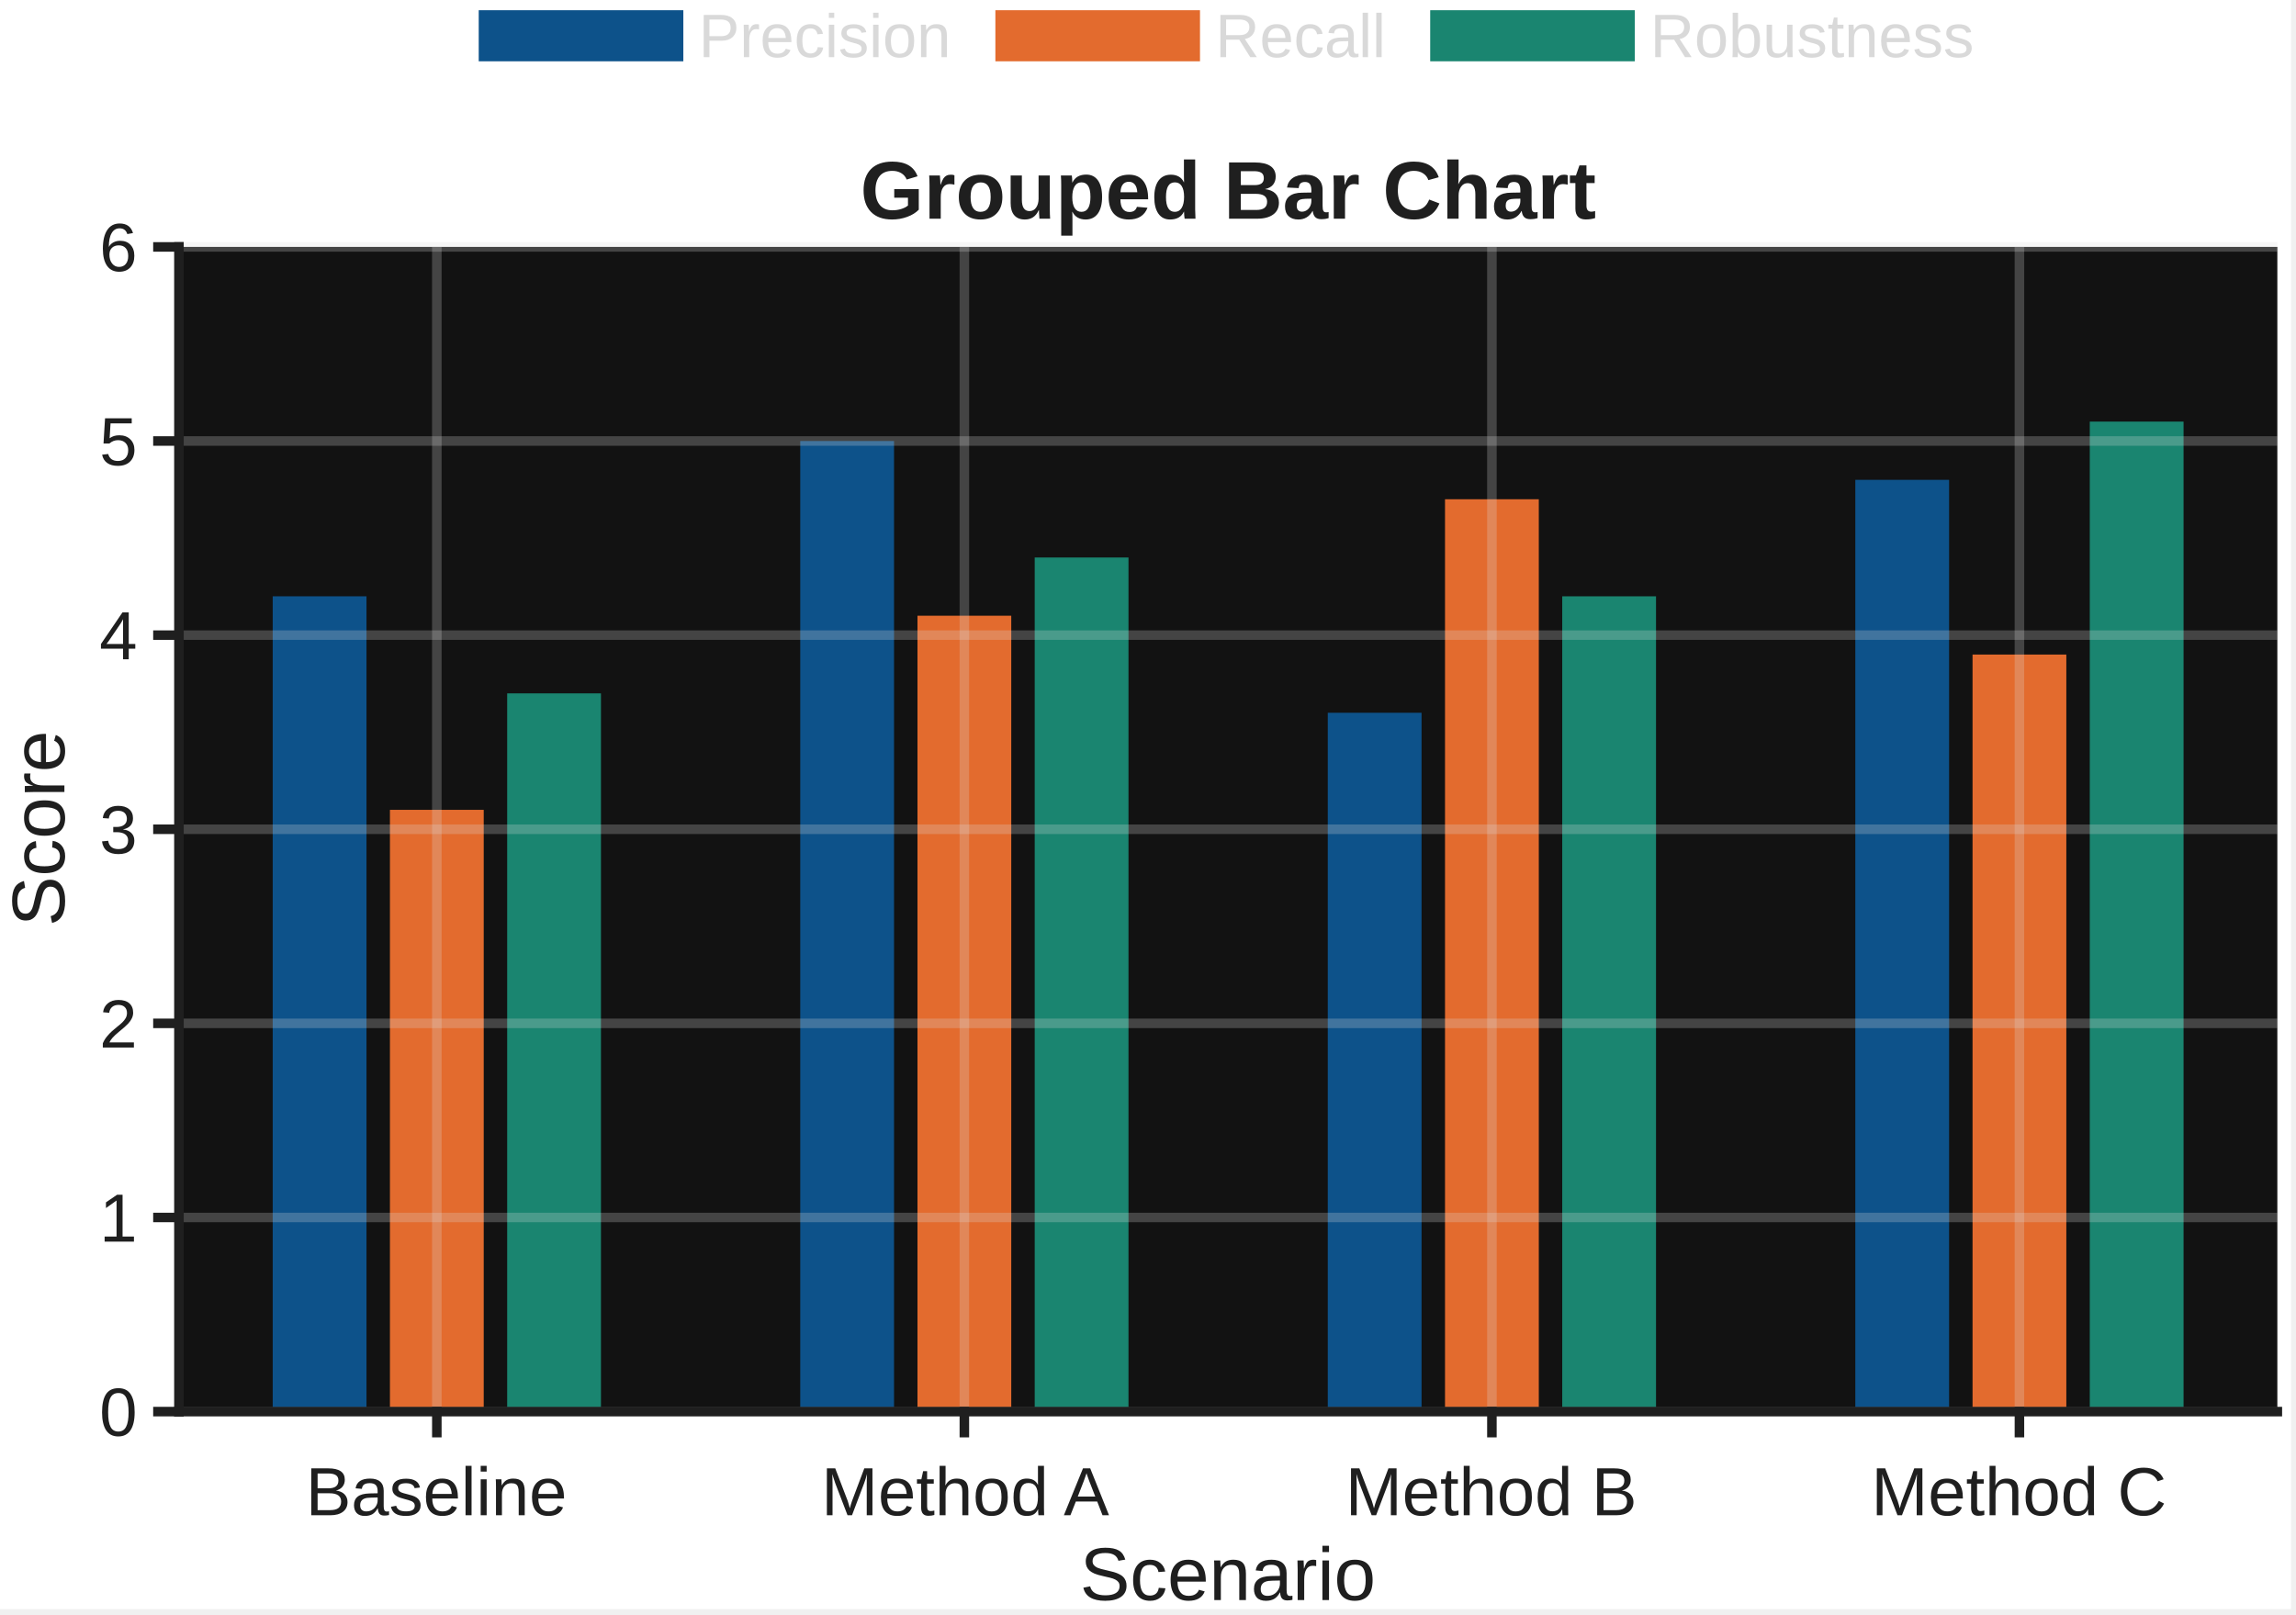
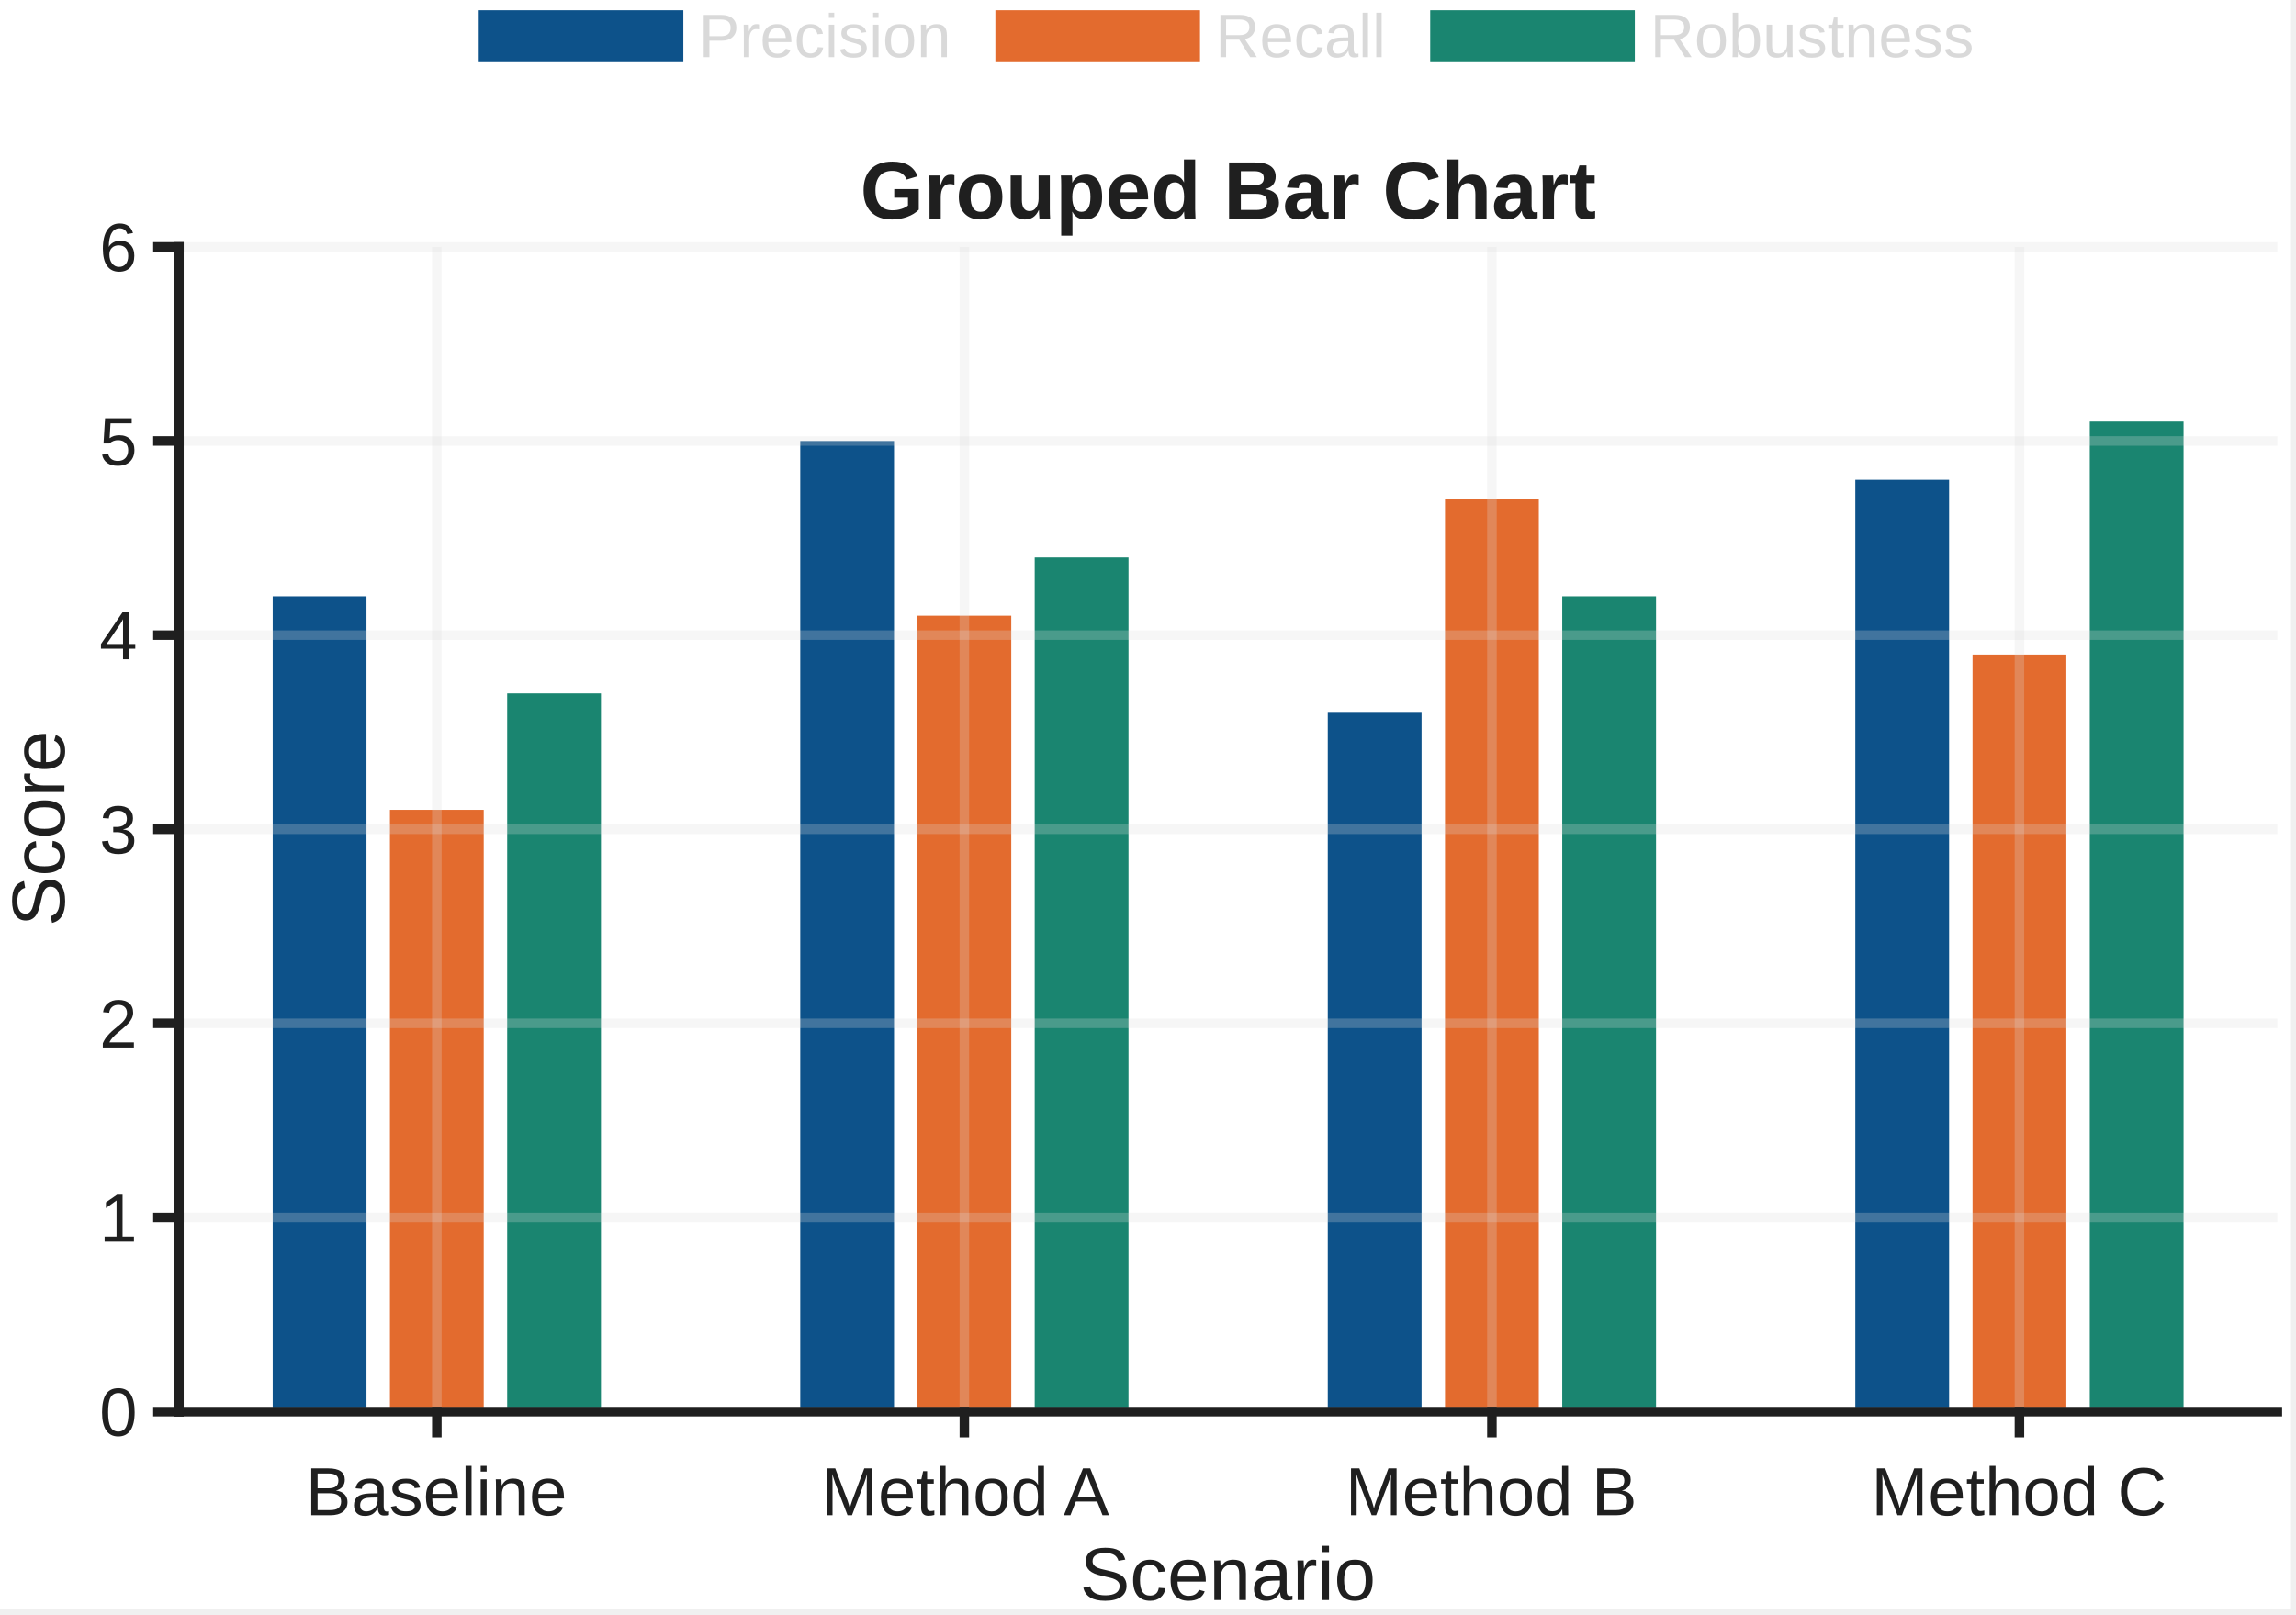
<svg xmlns="http://www.w3.org/2000/svg" width="118.886mm" height="83.608mm" viewBox="0 0 337 237" version="1.2" baseProfile="tiny">
  <defs>
</defs>
  <g fill="none" stroke="black" stroke-width="1" fill-rule="evenodd" stroke-linecap="square" stroke-linejoin="bevel">
    <g fill="#ffffff" fill-opacity="1" stroke="none" transform="matrix(0.5,0,0,0.5,-25.2382,-17.75)" font-family=".AppleSystemUIFont" font-size="13" font-weight="400" font-style="normal">
      <path vector-effect="none" fill-rule="evenodd" d="M49,34 L723,34 L723,508 L49,508 L49,34" />
    </g>
-     <g fill="#121212" fill-opacity="1" stroke="none" transform="matrix(5e-05,0,0,5e-05,-25.2382,-17.75)" font-family=".AppleSystemUIFont" font-size="13" font-weight="400" font-style="normal">
+     <g fill="#ffffff" fill-opacity="1" stroke="none" transform="matrix(5e-05,0,0,5e-05,-25.2382,-17.75)" font-family=".AppleSystemUIFont" font-size="13" font-weight="400" font-style="normal">
      <path vector-effect="none" fill-rule="evenodd" d="M1.03e+06,1.08e+06 L1.03e+06,4.5e+06 L7.19e+06,4.5e+06 L7.19e+06,1.08e+06 L1.03e+06,1.08e+06" />
    </g>
    <g fill="#1f1f1f" fill-opacity="1" stroke="#1f1f1f" stroke-opacity="1" stroke-width="1" stroke-linecap="square" stroke-linejoin="bevel" transform="matrix(0.5,0,0,0.5,126.262,32.25)" font-family="Arial" font-size="24" font-weight="700" font-style="normal">
      <text fill="#1f1f1f" fill-opacity="1" stroke="none" xml:space="preserve" x="0" y="-0.281" font-family="Arial" font-size="24" font-weight="700" font-style="normal">Grouped Bar Chart</text>
    </g>
    <g fill="#1f1f1f" fill-opacity="1" stroke="#1f1f1f" stroke-opacity="1" stroke-width="1" stroke-linecap="butt" stroke-linejoin="round" transform="matrix(0.5,0,0,0.5,-25.2382,-17.75)" font-family="Arial" font-size="24" font-weight="700" font-style="normal">
      <polyline fill="none" vector-effect="none" points="103,450 719,450 " />
    </g>
    <g fill="#0d528a" fill-opacity="1" stroke="none" transform="matrix(5e-05,0,0,5e-05,-25.2382,-17.75)" font-family="Arial" font-size="24" font-weight="700" font-style="normal">
      <path vector-effect="none" fill-rule="evenodd" d="M1.30531e+06,2.106e+06 L1.30531e+06,4.5e+06 L1.58061e+06,4.5e+06 L1.58061e+06,2.106e+06 L1.30531e+06,2.106e+06" />
    </g>
    <g fill="#0d528a" fill-opacity="1" stroke="none" transform="matrix(5e-05,0,0,5e-05,-25.2382,-17.75)" font-family="Arial" font-size="24" font-weight="700" font-style="normal">
      <path vector-effect="none" fill-rule="evenodd" d="M2.85391e+06,1.65e+06 L2.85391e+06,4.5e+06 L3.12922e+06,4.5e+06 L3.12922e+06,1.65e+06 L2.85391e+06,1.65e+06" />
    </g>
    <g fill="#0d528a" fill-opacity="1" stroke="none" transform="matrix(5e-05,0,0,5e-05,-25.2382,-17.75)" font-family="Arial" font-size="24" font-weight="700" font-style="normal">
      <path vector-effect="none" fill-rule="evenodd" d="M4.40251e+06,2.448e+06 L4.40251e+06,4.5e+06 L4.67782e+06,4.5e+06 L4.67782e+06,2.448e+06 L4.40251e+06,2.448e+06" />
    </g>
    <g fill="#0d528a" fill-opacity="1" stroke="none" transform="matrix(5e-05,0,0,5e-05,-25.2382,-17.75)" font-family="Arial" font-size="24" font-weight="700" font-style="normal">
      <path vector-effect="none" fill-rule="evenodd" d="M5.95112e+06,1.764e+06 L5.95112e+06,4.5e+06 L6.22642e+06,4.5e+06 L6.22642e+06,1.764e+06 L5.95112e+06,1.764e+06" />
    </g>
    <g fill="#e36b2e" fill-opacity="1" stroke="none" transform="matrix(5e-05,0,0,5e-05,-25.2382,-17.75)" font-family="Arial" font-size="24" font-weight="700" font-style="normal">
      <path vector-effect="none" fill-rule="evenodd" d="M1.64944e+06,2.733e+06 L1.64944e+06,4.5e+06 L1.92475e+06,4.5e+06 L1.92475e+06,2.733e+06 L1.64944e+06,2.733e+06" />
    </g>
    <g fill="#e36b2e" fill-opacity="1" stroke="none" transform="matrix(5e-05,0,0,5e-05,-25.2382,-17.75)" font-family="Arial" font-size="24" font-weight="700" font-style="normal">
      <path vector-effect="none" fill-rule="evenodd" d="M3.19804e+06,2.163e+06 L3.19804e+06,4.5e+06 L3.47335e+06,4.5e+06 L3.47335e+06,2.163e+06 L3.19804e+06,2.163e+06" />
    </g>
    <g fill="#e36b2e" fill-opacity="1" stroke="none" transform="matrix(5e-05,0,0,5e-05,-25.2382,-17.75)" font-family="Arial" font-size="24" font-weight="700" font-style="normal">
      <path vector-effect="none" fill-rule="evenodd" d="M4.74665e+06,1.821e+06 L4.74665e+06,4.5e+06 L5.02196e+06,4.5e+06 L5.02196e+06,1.821e+06 L4.74665e+06,1.821e+06" />
    </g>
    <g fill="#e36b2e" fill-opacity="1" stroke="none" transform="matrix(5e-05,0,0,5e-05,-25.2382,-17.75)" font-family="Arial" font-size="24" font-weight="700" font-style="normal">
      <path vector-effect="none" fill-rule="evenodd" d="M6.29525e+06,2.277e+06 L6.29525e+06,4.5e+06 L6.57056e+06,4.5e+06 L6.57056e+06,2.277e+06 L6.29525e+06,2.277e+06" />
    </g>
    <g fill="#1a8570" fill-opacity="1" stroke="none" transform="matrix(5e-05,0,0,5e-05,-25.2382,-17.75)" font-family="Arial" font-size="24" font-weight="700" font-style="normal">
      <path vector-effect="none" fill-rule="evenodd" d="M1.99358e+06,2.391e+06 L1.99358e+06,4.5e+06 L2.26888e+06,4.5e+06 L2.26888e+06,2.391e+06 L1.99358e+06,2.391e+06" />
    </g>
    <g fill="#1a8570" fill-opacity="1" stroke="none" transform="matrix(5e-05,0,0,5e-05,-25.2382,-17.75)" font-family="Arial" font-size="24" font-weight="700" font-style="normal">
      <path vector-effect="none" fill-rule="evenodd" d="M3.54218e+06,1.992e+06 L3.54218e+06,4.5e+06 L3.81749e+06,4.5e+06 L3.81749e+06,1.992e+06 L3.54218e+06,1.992e+06" />
    </g>
    <g fill="#1a8570" fill-opacity="1" stroke="none" transform="matrix(5e-05,0,0,5e-05,-25.2382,-17.75)" font-family="Arial" font-size="24" font-weight="700" font-style="normal">
      <path vector-effect="none" fill-rule="evenodd" d="M5.09078e+06,2.106e+06 L5.09078e+06,4.5e+06 L5.36609e+06,4.5e+06 L5.36609e+06,2.106e+06 L5.09078e+06,2.106e+06" />
    </g>
    <g fill="#1a8570" fill-opacity="1" stroke="none" transform="matrix(5e-05,0,0,5e-05,-25.2382,-17.75)" font-family="Arial" font-size="24" font-weight="700" font-style="normal">
      <path vector-effect="none" fill-rule="evenodd" d="M6.63939e+06,1.593e+06 L6.63939e+06,4.5e+06 L6.91469e+06,4.5e+06 L6.91469e+06,1.593e+06 L6.63939e+06,1.593e+06" />
    </g>
    <g fill="#dbdbdb" fill-opacity="0.251" stroke="#dbdbdb" stroke-opacity="0.251" stroke-width="2.8" stroke-linecap="butt" stroke-linejoin="round" transform="matrix(0.5,0,0,0.5,-25.2382,-17.75)" font-family="Arial" font-size="24" font-weight="700" font-style="normal">
      <polyline fill="none" vector-effect="none" points="178.71,108 178.71,450 " />
      <polyline fill="none" vector-effect="none" points="333.57,108 333.57,450 " />
      <polyline fill="none" vector-effect="none" points="488.43,108 488.43,450 " />
      <polyline fill="none" vector-effect="none" points="643.291,108 643.291,450 " />
      <polyline fill="none" vector-effect="none" points="103,450 719,450 " />
      <polyline fill="none" vector-effect="none" points="103,393 719,393 " />
      <polyline fill="none" vector-effect="none" points="103,336 719,336 " />
      <polyline fill="none" vector-effect="none" points="103,279 719,279 " />
      <polyline fill="none" vector-effect="none" points="103,222 719,222 " />
      <polyline fill="none" vector-effect="none" points="103,165 719,165 " />
      <polyline fill="none" vector-effect="none" points="103,108 719,108 " />
    </g>
    <g fill="#1f1f1f" fill-opacity="1" stroke="#1f1f1f" stroke-opacity="1" stroke-width="1" stroke-linecap="square" stroke-linejoin="bevel" transform="matrix(0.5,0,0,0.5,158.512,234.966)" font-family="Arial" font-size="22" font-weight="400" font-style="normal">
      <text fill="#1f1f1f" fill-opacity="1" stroke="none" xml:space="preserve" x="0" y="-0.094" font-family="Arial" font-size="22" font-weight="400" font-style="normal">Scenario</text>
    </g>
    <g fill="#1f1f1f" fill-opacity="1" stroke="#1f1f1f" stroke-opacity="1" stroke-width="2.8" stroke-linecap="square" stroke-linejoin="round" transform="matrix(0.5,0,0,0.5,-25.2382,-17.75)" font-family="Arial" font-size="22" font-weight="400" font-style="normal">
      <polyline fill="none" vector-effect="none" points="103,450 719,450 " />
      <polyline fill="none" vector-effect="none" points="178.71,456.16 178.71,450 " />
      <polyline fill="none" vector-effect="none" points="333.57,456.16 333.57,450 " />
      <polyline fill="none" vector-effect="none" points="488.43,456.16 488.43,450 " />
      <polyline fill="none" vector-effect="none" points="643.291,456.16 643.291,450 " />
    </g>
    <g fill="#1f1f1f" fill-opacity="1" stroke="#1f1f1f" stroke-opacity="1" stroke-width="1" stroke-linecap="square" stroke-linejoin="bevel" transform="matrix(0.5,0,0,0.5,44.8666,222.421)" font-family="Arial" font-size="20" font-weight="400" font-style="normal">
      <text fill="#1f1f1f" fill-opacity="1" stroke="none" xml:space="preserve" x="0" y="0.094" font-family="Arial" font-size="20" font-weight="400" font-style="normal">Baseline</text>
    </g>
    <g fill="#1f1f1f" fill-opacity="1" stroke="#1f1f1f" stroke-opacity="1" stroke-width="1" stroke-linecap="square" stroke-linejoin="bevel" transform="matrix(0.5,0,0,0.5,120.547,222.421)" font-family="Arial" font-size="20" font-weight="400" font-style="normal">
      <text fill="#1f1f1f" fill-opacity="1" stroke="none" xml:space="preserve" x="0" y="0.094" font-family="Arial" font-size="20" font-weight="400" font-style="normal">Method A</text>
    </g>
    <g fill="#1f1f1f" fill-opacity="1" stroke="#1f1f1f" stroke-opacity="1" stroke-width="1" stroke-linecap="square" stroke-linejoin="bevel" transform="matrix(0.5,0,0,0.5,197.477,222.421)" font-family="Arial" font-size="20" font-weight="400" font-style="normal">
      <text fill="#1f1f1f" fill-opacity="1" stroke="none" xml:space="preserve" x="0" y="0.094" font-family="Arial" font-size="20" font-weight="400" font-style="normal">Method B</text>
    </g>
    <g fill="#1f1f1f" fill-opacity="1" stroke="#1f1f1f" stroke-opacity="1" stroke-width="1" stroke-linecap="square" stroke-linejoin="bevel" transform="matrix(0.5,0,0,0.5,274.657,222.421)" font-family="Arial" font-size="20" font-weight="400" font-style="normal">
      <text fill="#1f1f1f" fill-opacity="1" stroke="none" xml:space="preserve" x="0" y="0.094" font-family="Arial" font-size="20" font-weight="400" font-style="normal">Method C</text>
    </g>
    <g fill="#1f1f1f" fill-opacity="1" stroke="#1f1f1f" stroke-opacity="1" stroke-width="1" stroke-linecap="square" stroke-linejoin="bevel" transform="matrix(0,-0.5,0.5,0,9.5,136)" font-family="Arial" font-size="22" font-weight="400" font-style="normal">
      <text fill="#1f1f1f" fill-opacity="1" stroke="none" xml:space="preserve" x="0" y="-0.094" font-family="Arial" font-size="22" font-weight="400" font-style="normal">Score</text>
    </g>
    <g fill="#1f1f1f" fill-opacity="1" stroke="#1f1f1f" stroke-opacity="1" stroke-width="2.8" stroke-linecap="square" stroke-linejoin="round" transform="matrix(0.5,0,0,0.5,-25.2382,-17.75)" font-family="Arial" font-size="22" font-weight="400" font-style="normal">
      <polyline fill="none" vector-effect="none" points="103,450 103,108 " />
      <polyline fill="none" vector-effect="none" points="96.84,450 103,450 " />
      <polyline fill="none" vector-effect="none" points="96.84,393 103,393 " />
      <polyline fill="none" vector-effect="none" points="96.84,336 103,336 " />
      <polyline fill="none" vector-effect="none" points="96.84,279 103,279 " />
      <polyline fill="none" vector-effect="none" points="96.84,222 103,222 " />
      <polyline fill="none" vector-effect="none" points="96.84,165 103,165 " />
      <polyline fill="none" vector-effect="none" points="96.84,108 103,108 " />
    </g>
    <g fill="#1f1f1f" fill-opacity="1" stroke="#1f1f1f" stroke-opacity="1" stroke-width="1" stroke-linecap="square" stroke-linejoin="bevel" transform="matrix(0.5,0,0,0.5,14.5909,210.75)" font-family="Arial" font-size="20" font-weight="400" font-style="normal">
      <text fill="#1f1f1f" fill-opacity="1" stroke="none" xml:space="preserve" x="0" y="0.094" font-family="Arial" font-size="20" font-weight="400" font-style="normal">0</text>
    </g>
    <g fill="#1f1f1f" fill-opacity="1" stroke="#1f1f1f" stroke-opacity="1" stroke-width="1" stroke-linecap="square" stroke-linejoin="bevel" transform="matrix(0.5,0,0,0.5,14.5909,182.25)" font-family="Arial" font-size="20" font-weight="400" font-style="normal">
      <text fill="#1f1f1f" fill-opacity="1" stroke="none" xml:space="preserve" x="0" y="0.094" font-family="Arial" font-size="20" font-weight="400" font-style="normal">1</text>
    </g>
    <g fill="#1f1f1f" fill-opacity="1" stroke="#1f1f1f" stroke-opacity="1" stroke-width="1" stroke-linecap="square" stroke-linejoin="bevel" transform="matrix(0.5,0,0,0.5,14.5909,153.75)" font-family="Arial" font-size="20" font-weight="400" font-style="normal">
      <text fill="#1f1f1f" fill-opacity="1" stroke="none" xml:space="preserve" x="0" y="0.094" font-family="Arial" font-size="20" font-weight="400" font-style="normal">2</text>
    </g>
    <g fill="#1f1f1f" fill-opacity="1" stroke="#1f1f1f" stroke-opacity="1" stroke-width="1" stroke-linecap="square" stroke-linejoin="bevel" transform="matrix(0.5,0,0,0.5,14.5909,125.25)" font-family="Arial" font-size="20" font-weight="400" font-style="normal">
      <text fill="#1f1f1f" fill-opacity="1" stroke="none" xml:space="preserve" x="0" y="0.094" font-family="Arial" font-size="20" font-weight="400" font-style="normal">3</text>
    </g>
    <g fill="#1f1f1f" fill-opacity="1" stroke="#1f1f1f" stroke-opacity="1" stroke-width="1" stroke-linecap="square" stroke-linejoin="bevel" transform="matrix(0.5,0,0,0.5,14.5909,96.75)" font-family="Arial" font-size="20" font-weight="400" font-style="normal">
      <text fill="#1f1f1f" fill-opacity="1" stroke="none" xml:space="preserve" x="0" y="0.094" font-family="Arial" font-size="20" font-weight="400" font-style="normal">4</text>
    </g>
    <g fill="#1f1f1f" fill-opacity="1" stroke="#1f1f1f" stroke-opacity="1" stroke-width="1" stroke-linecap="square" stroke-linejoin="bevel" transform="matrix(0.5,0,0,0.5,14.5909,68.25)" font-family="Arial" font-size="20" font-weight="400" font-style="normal">
      <text fill="#1f1f1f" fill-opacity="1" stroke="none" xml:space="preserve" x="0" y="0.094" font-family="Arial" font-size="20" font-weight="400" font-style="normal">5</text>
    </g>
    <g fill="#1f1f1f" fill-opacity="1" stroke="#1f1f1f" stroke-opacity="1" stroke-width="1" stroke-linecap="square" stroke-linejoin="bevel" transform="matrix(0.5,0,0,0.5,14.5909,39.75)" font-family="Arial" font-size="20" font-weight="400" font-style="normal">
      <text fill="#1f1f1f" fill-opacity="1" stroke="none" xml:space="preserve" x="0" y="0.094" font-family="Arial" font-size="20" font-weight="400" font-style="normal">6</text>
    </g>
    <g fill="#0d528a" fill-opacity="1" stroke="none" transform="matrix(5e-05,0,0,5e-05,-25.2382,-17.75)" font-family="Arial" font-size="20" font-weight="400" font-style="normal">
      <path vector-effect="none" fill-rule="evenodd" d="M1.91007e+06,385000 L1.91007e+06,535000 L2.51073e+06,535000 L2.51073e+06,385000 L1.91007e+06,385000" />
    </g>
    <g fill="#e36b2e" fill-opacity="1" stroke="none" transform="matrix(5e-05,0,0,5e-05,-25.2382,-17.75)" font-family="Arial" font-size="20" font-weight="400" font-style="normal">
      <path vector-effect="none" fill-rule="evenodd" d="M3.42674e+06,385000 L3.42674e+06,535000 L4.02741e+06,535000 L4.02741e+06,385000 L3.42674e+06,385000" />
    </g>
    <g fill="#1a8570" fill-opacity="1" stroke="none" transform="matrix(5e-05,0,0,5e-05,-25.2382,-17.75)" font-family="Arial" font-size="20" font-weight="400" font-style="normal">
      <path vector-effect="none" fill-rule="evenodd" d="M4.70316e+06,385000 L4.70316e+06,535000 L5.30382e+06,535000 L5.30382e+06,385000 L4.70316e+06,385000" />
    </g>
    <g fill="#d9d9d9" fill-opacity="1" stroke="#d9d9d9" stroke-opacity="1" stroke-width="1" stroke-linecap="square" stroke-linejoin="bevel" transform="matrix(0.5,0,0,0.5,102.551,8.25)" font-family="Arial" font-size="18" font-weight="400" font-style="normal">
      <text fill="#d9d9d9" fill-opacity="1" stroke="none" xml:space="preserve" x="0" y="0.281" font-family="Arial" font-size="18" font-weight="400" font-style="normal">Precision</text>
    </g>
    <g fill="#d9d9d9" fill-opacity="1" stroke="#d9d9d9" stroke-opacity="1" stroke-width="1" stroke-linecap="square" stroke-linejoin="bevel" transform="matrix(0.5,0,0,0.5,178.385,8.25)" font-family="Arial" font-size="18" font-weight="400" font-style="normal">
      <text fill="#d9d9d9" fill-opacity="1" stroke="none" xml:space="preserve" x="0" y="0.281" font-family="Arial" font-size="18" font-weight="400" font-style="normal">Recall</text>
    </g>
    <g fill="#d9d9d9" fill-opacity="1" stroke="#d9d9d9" stroke-opacity="1" stroke-width="1" stroke-linecap="square" stroke-linejoin="bevel" transform="matrix(0.5,0,0,0.5,242.205,8.25)" font-family="Arial" font-size="18" font-weight="400" font-style="normal">
      <text fill="#d9d9d9" fill-opacity="1" stroke="none" xml:space="preserve" x="0" y="0.281" font-family="Arial" font-size="18" font-weight="400" font-style="normal">Robustness</text>
    </g>
  </g>
</svg>
